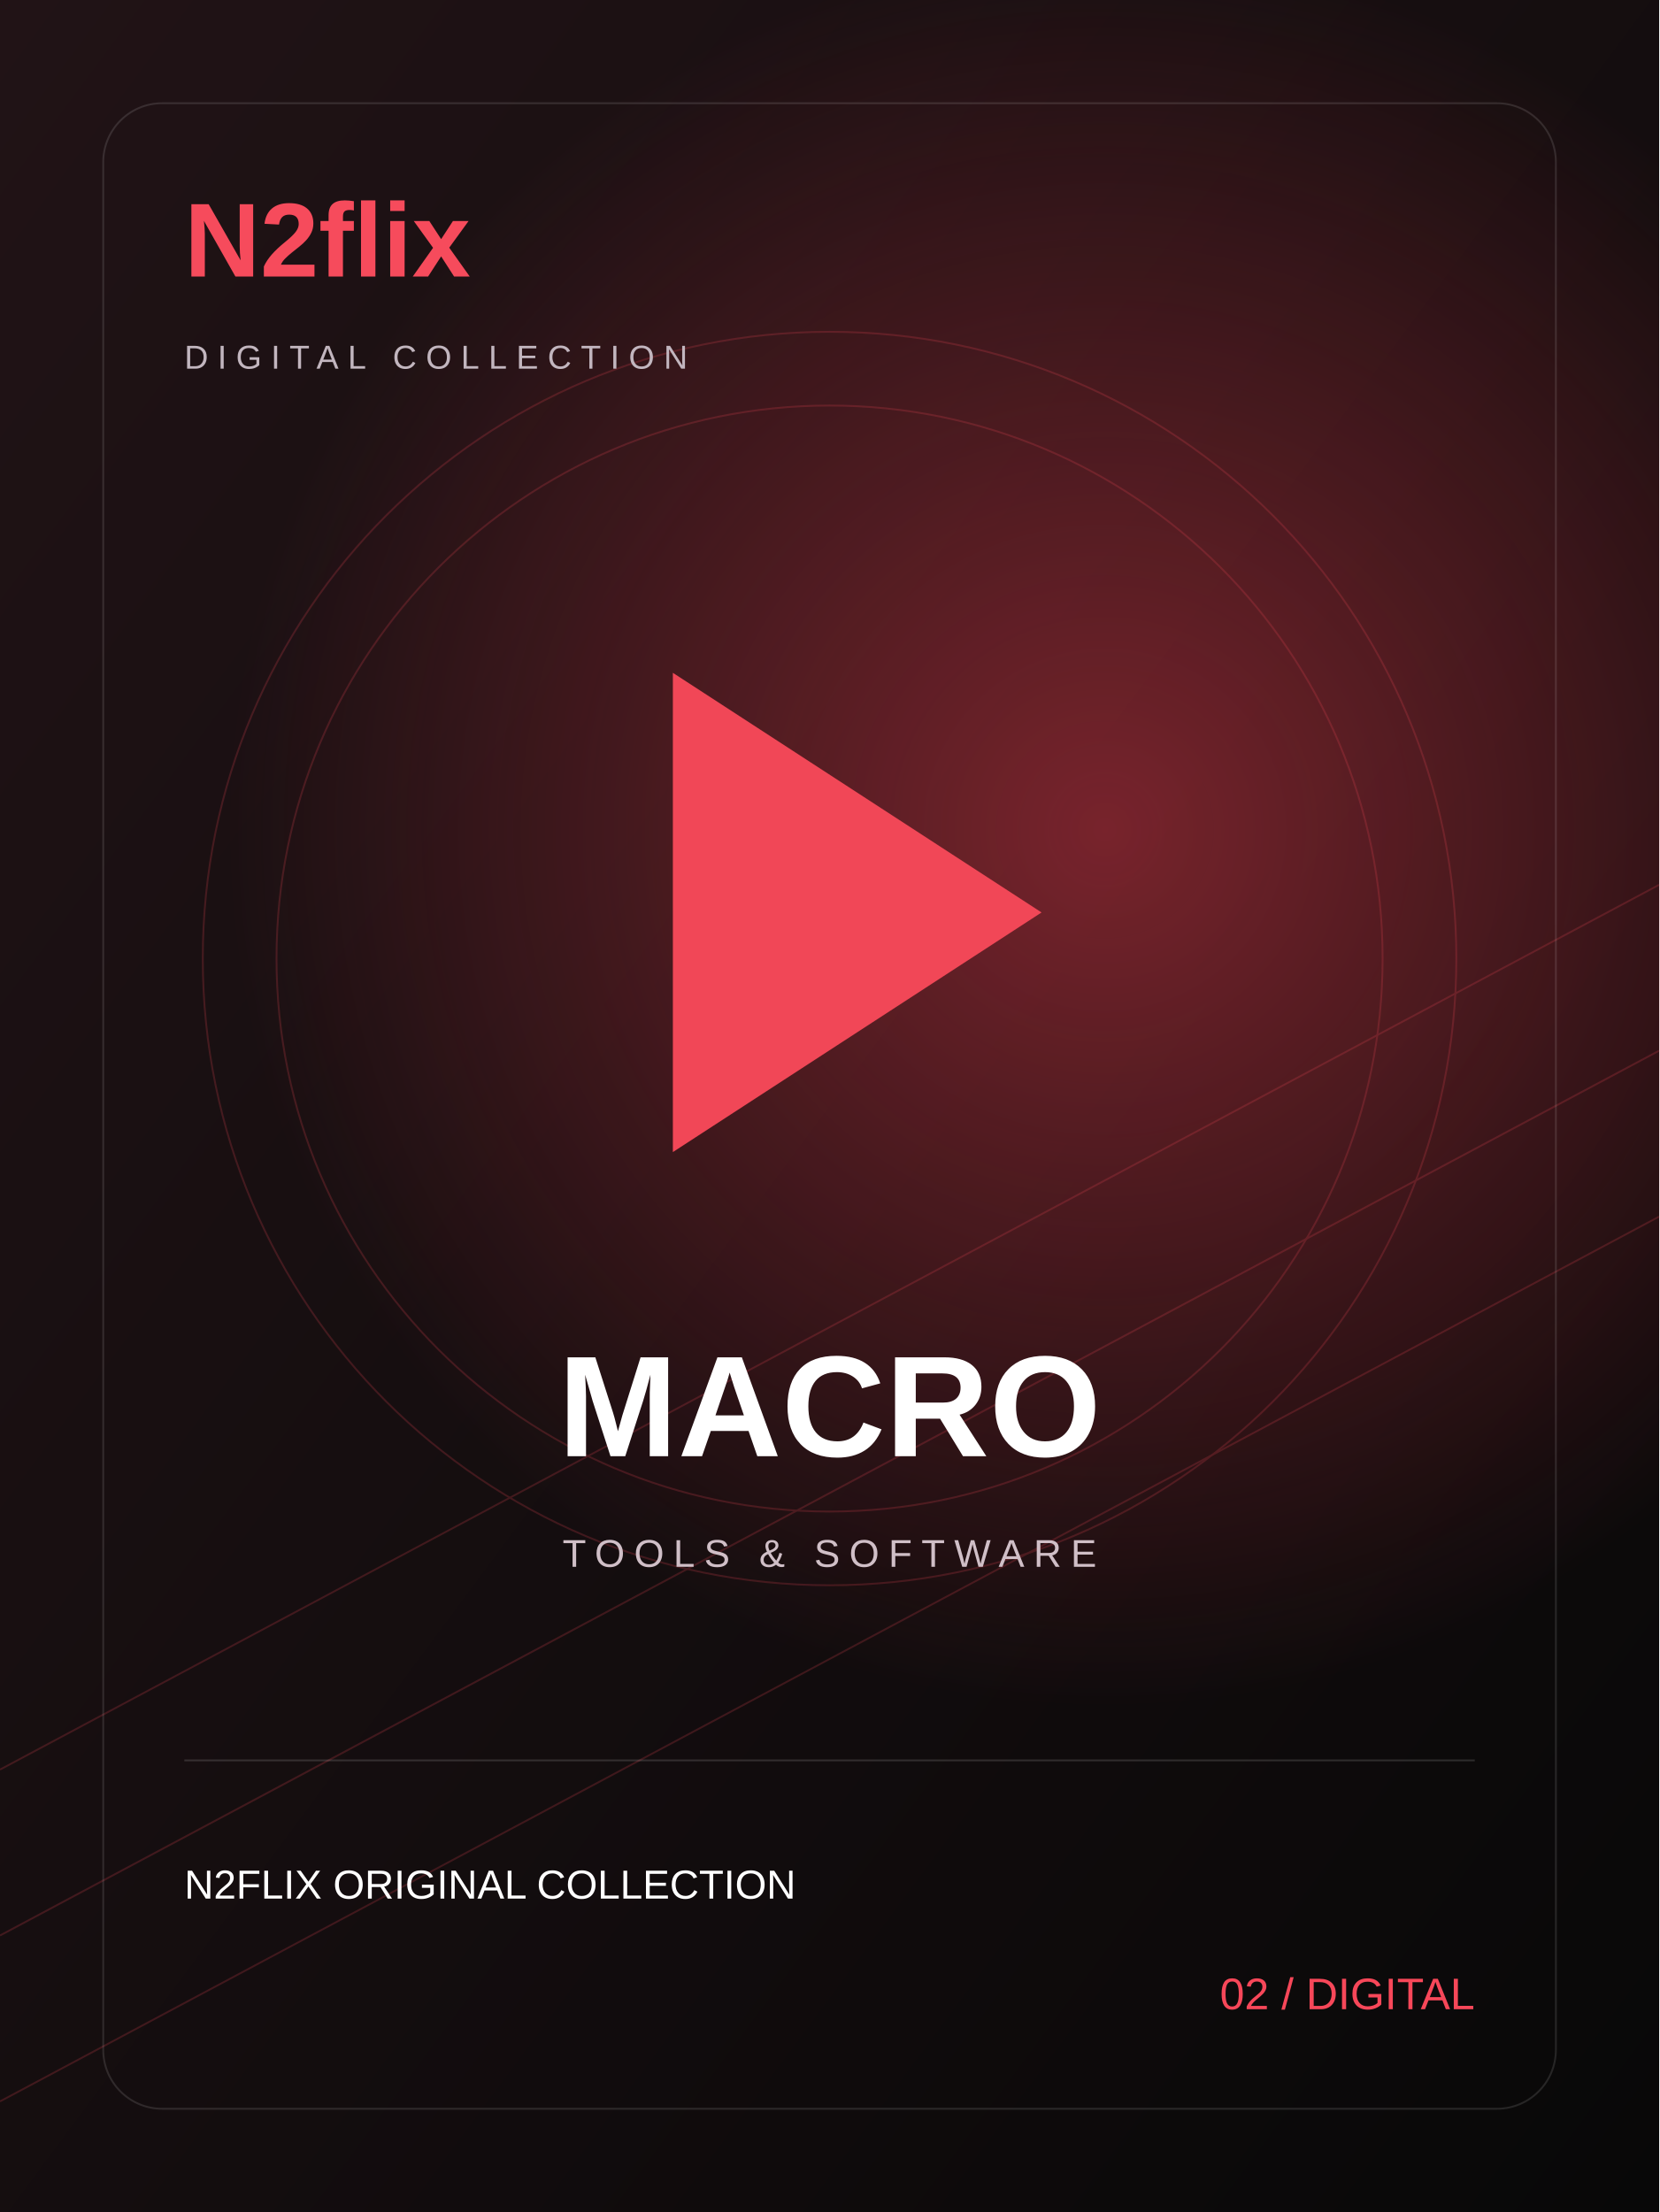
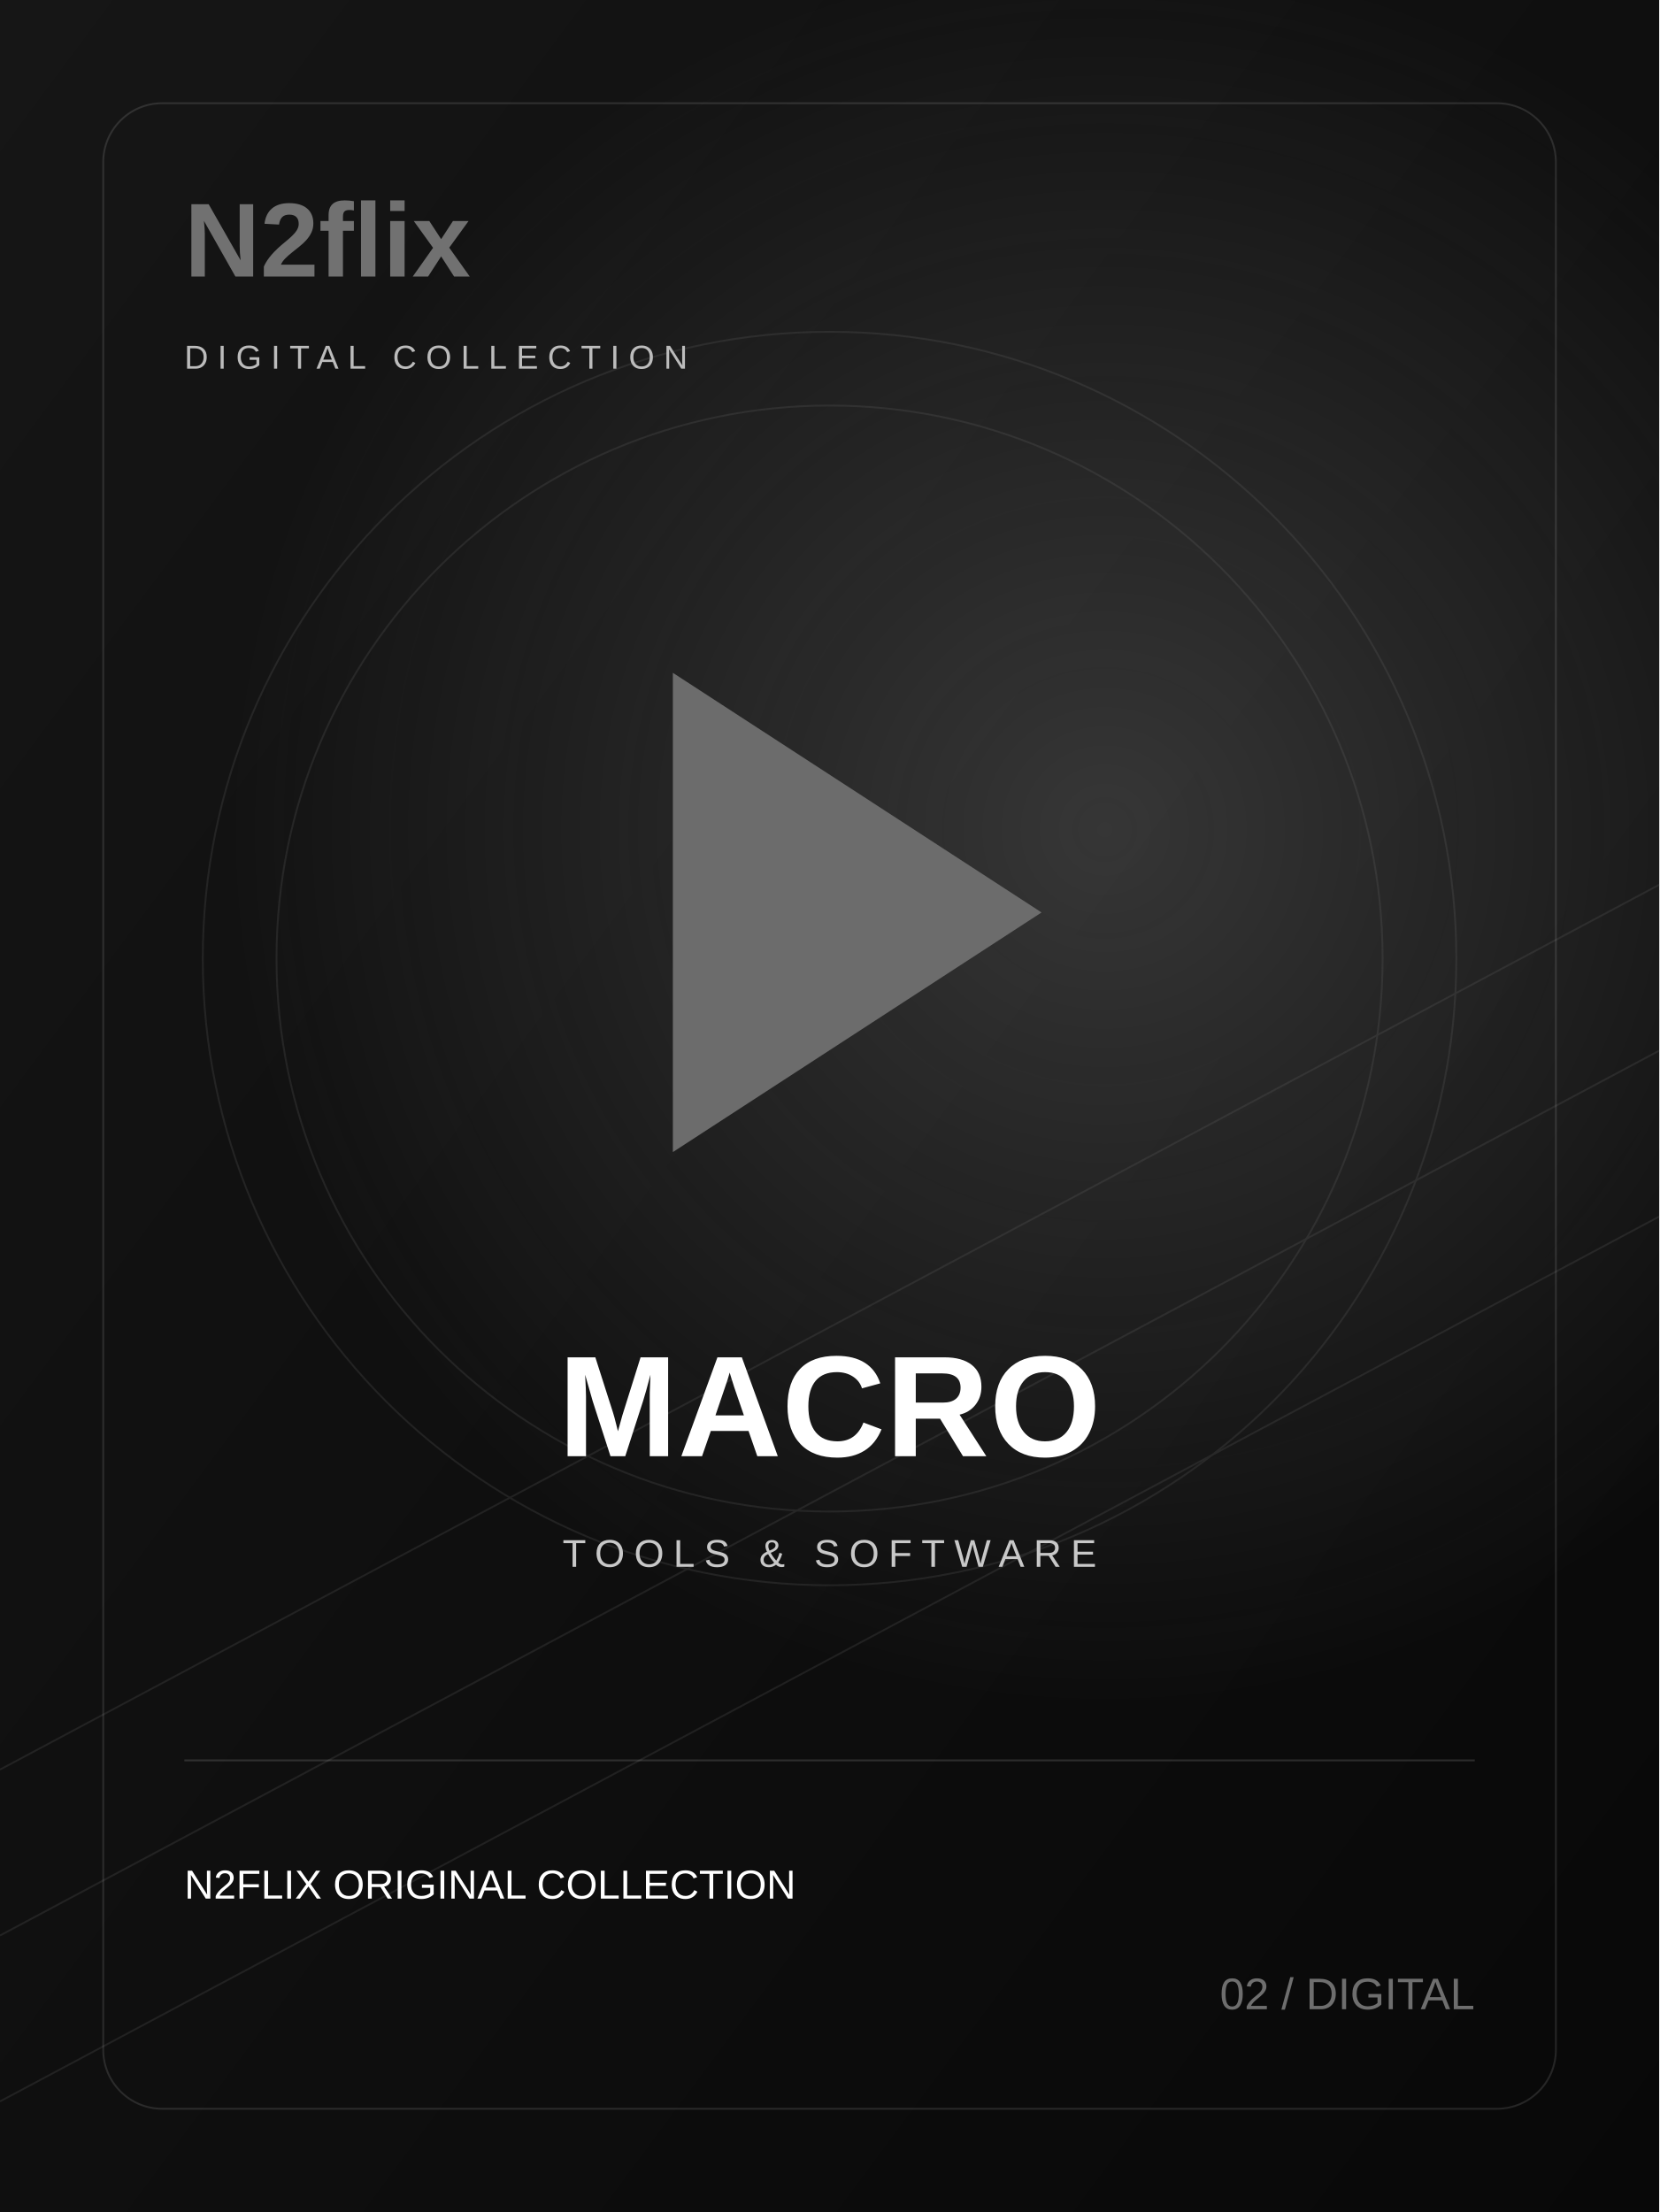
<svg xmlns="http://www.w3.org/2000/svg" viewBox="0 0 900 1200">
  <defs>
    <linearGradient id="bg" x2="1" y2="1">
-       <stop stop-color="#211316" />
+       <stop stop-color="#161616" />
      <stop offset="1" stop-color="#080808" />
    </linearGradient>
    <radialGradient id="glow">
-       <stop stop-color="#f23f50" stop-opacity=".45" />
-       <stop offset="1" stop-color="#f23f50" stop-opacity="0" />
+       <stop stop-color="#666666" stop-opacity=".45" />
+       <stop offset="1" stop-color="#666666" stop-opacity="0" />
    </radialGradient>
  </defs>
  <rect width="900" height="1200" fill="url(#bg)" />
  <circle cx="600" cy="450" r="480" fill="url(#glow)" />
-   <g fill="none" stroke="#f44757" opacity=".2">
+   <g fill="none" stroke="#6d6d6d" opacity=".2">
    <circle cx="450" cy="520" r="300" />
    <circle cx="450" cy="520" r="340" />
    <path d="M0 960L900 480M0 1050L900 570M0 1140L900 660" />
  </g>
  <rect x="56" y="56" width="788" height="1088" rx="32" fill="none" stroke="#ffffff" stroke-opacity=".12" />
-   <text x="100" y="150" fill="#f64b5c" font-family="Arial,sans-serif" font-size="57" font-weight="900">N2flix</text>
-   <text x="100" y="200" fill="#c2b6bf" font-family="Arial,sans-serif" font-size="18" letter-spacing="5">DIGITAL COLLECTION</text>
-   <path d="M365 365L565 495 365 625Z" fill="#f14757" />
+   <text x="100" y="150" fill="#717171" font-family="Arial,sans-serif" font-size="57" font-weight="900">N2flix</text>
+   <text x="100" y="200" fill="#bcbcbc" font-family="Arial,sans-serif" font-size="18" letter-spacing="5">DIGITAL COLLECTION</text>
+   <path d="M365 365L565 495 365 625Z" fill="#6c6c6c" />
  <text x="450" y="790" text-anchor="middle" fill="#fff" font-family="Arial,sans-serif" font-size="78" font-weight="900">MACRO</text>
-   <text x="450" y="850" text-anchor="middle" fill="#d0bfc7" font-family="Arial,sans-serif" font-size="21" letter-spacing="5">TOOLS &amp; SOFTWARE</text>
+   <text x="450" y="850" text-anchor="middle" fill="#c8c8c8" font-family="Arial,sans-serif" font-size="21" letter-spacing="5">TOOLS &amp; SOFTWARE</text>
  <path d="M100 955H800" stroke="#ffffff" stroke-opacity=".14" />
  <text x="100" y="1030" fill="#fff" font-family="Arial,sans-serif" font-size="22">N2FLIX ORIGINAL COLLECTION</text>
-   <text x="800" y="1090" text-anchor="end" fill="#f74759" font-family="Arial,sans-serif" font-size="24">02 / DIGITAL</text>
+   <text x="800" y="1090" text-anchor="end" fill="#6e6e6e" font-family="Arial,sans-serif" font-size="24">02 / DIGITAL</text>
</svg>
